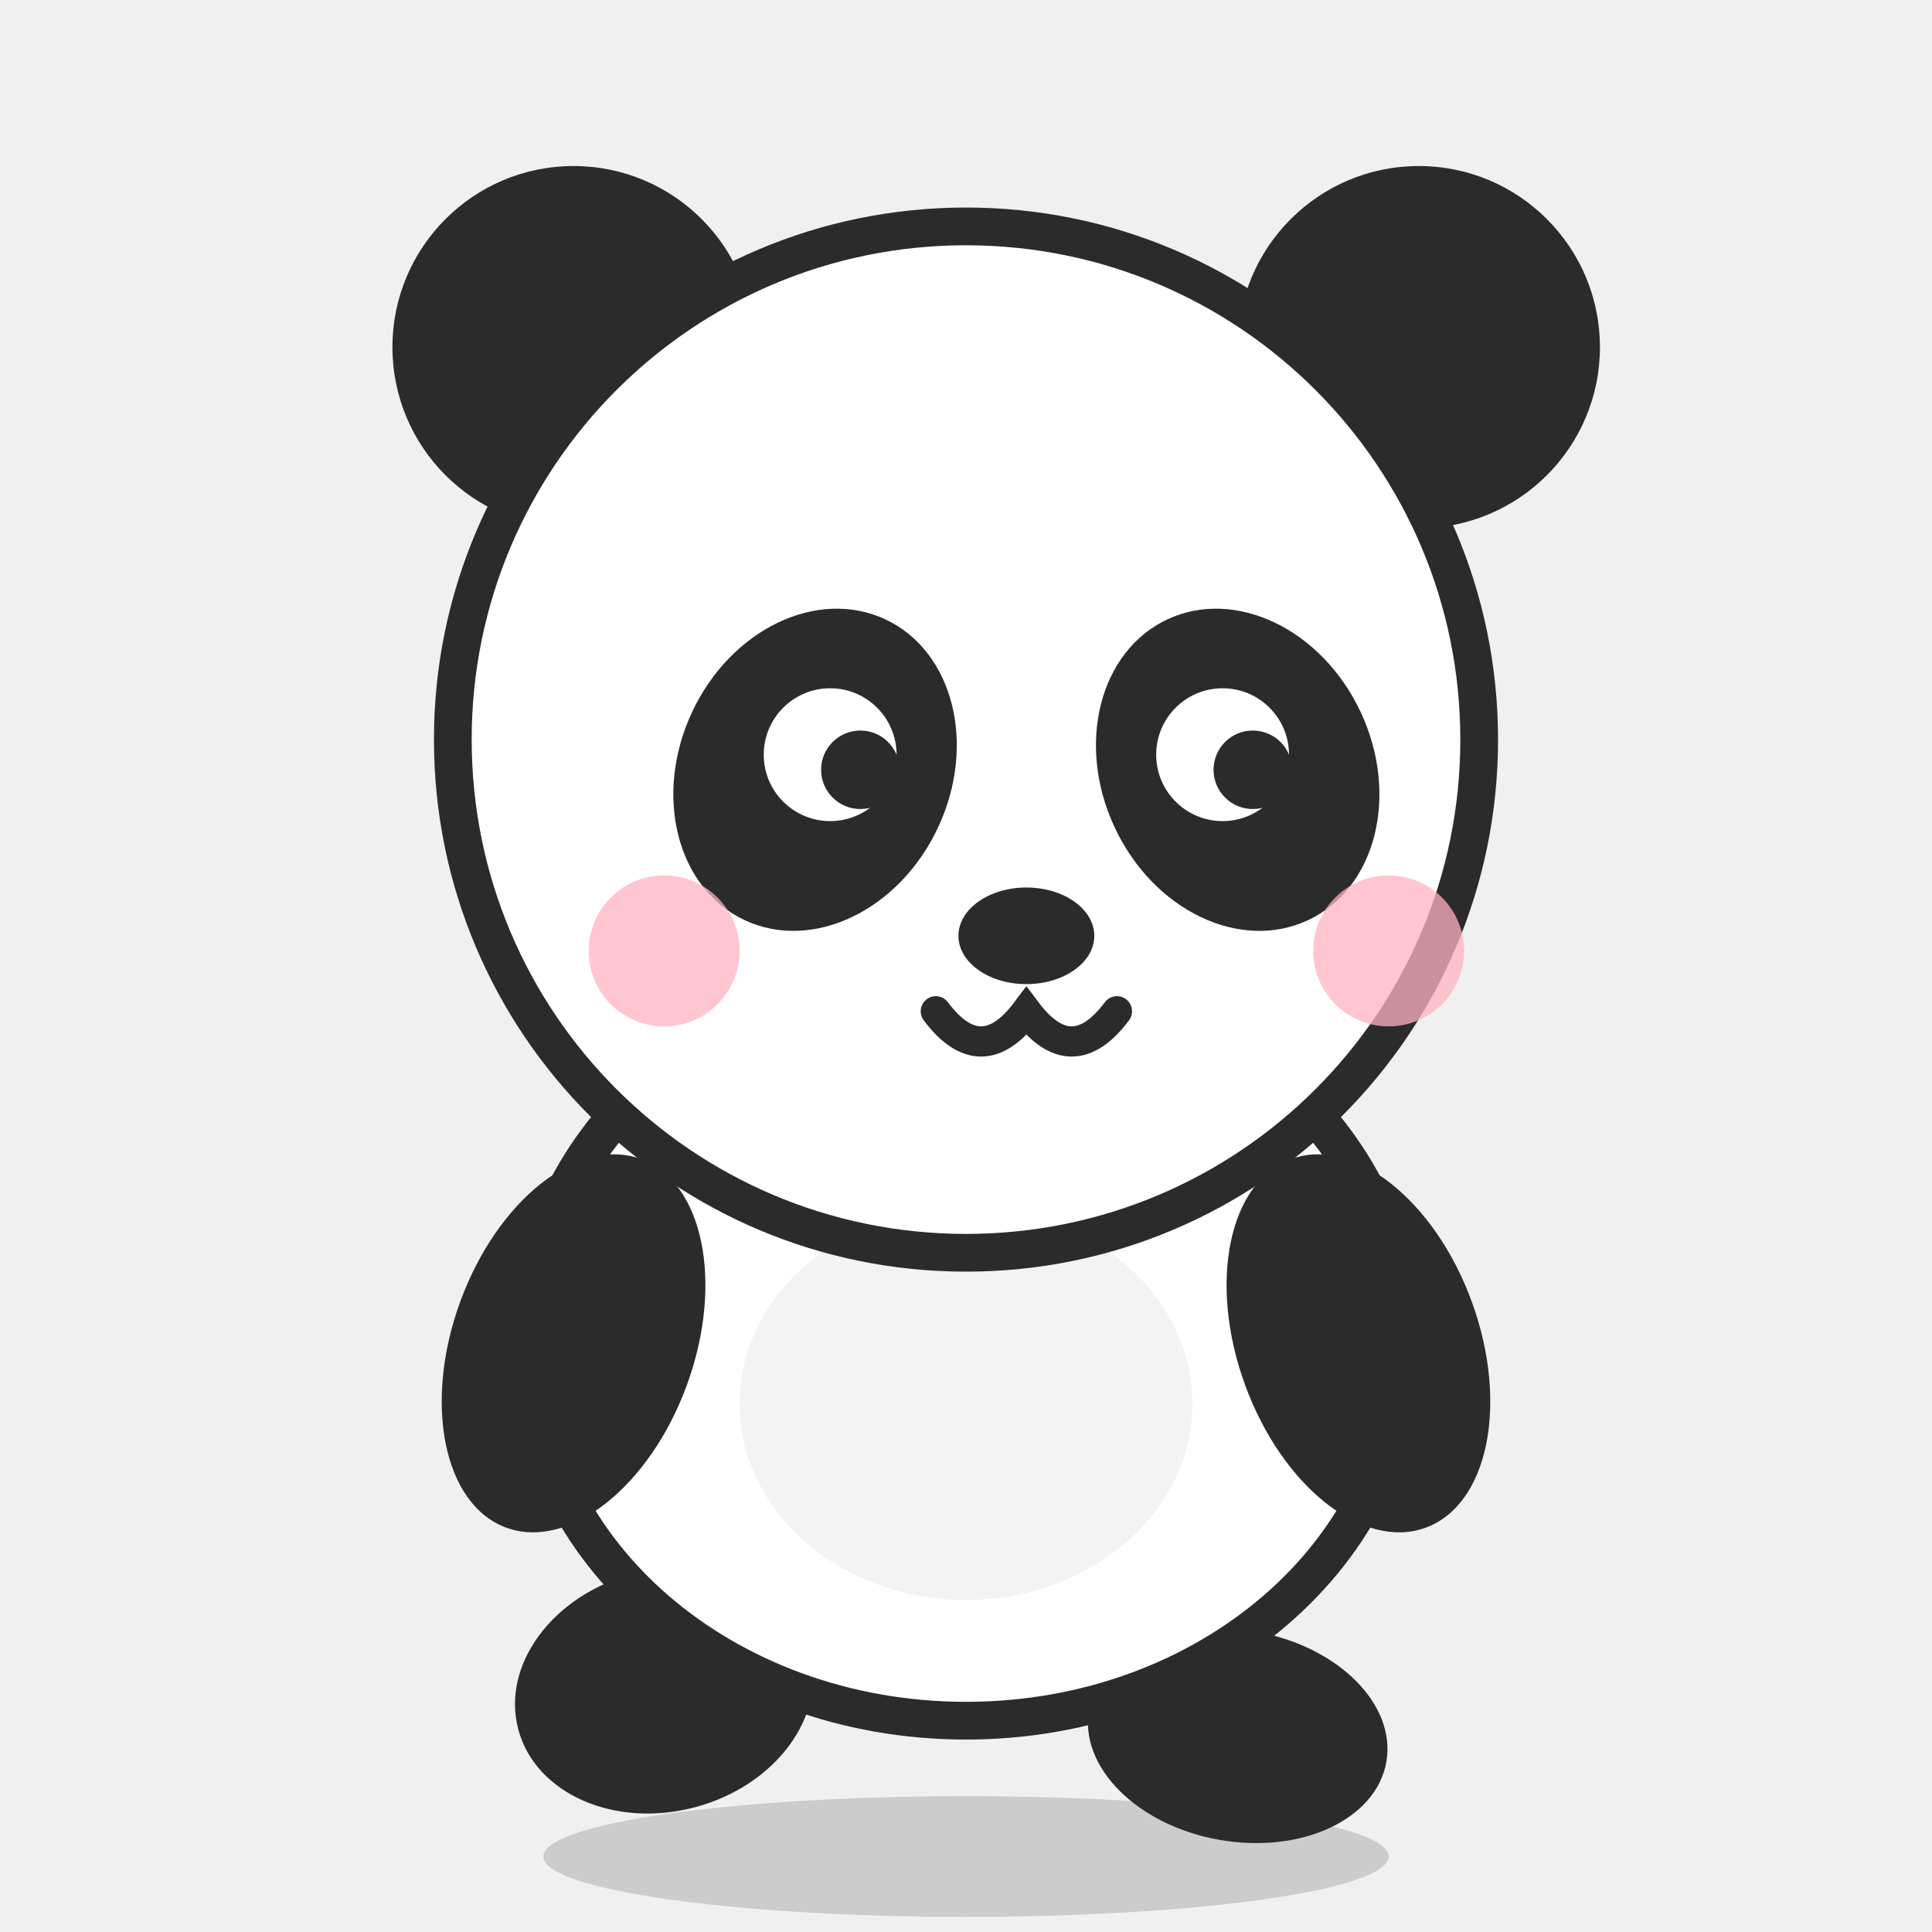
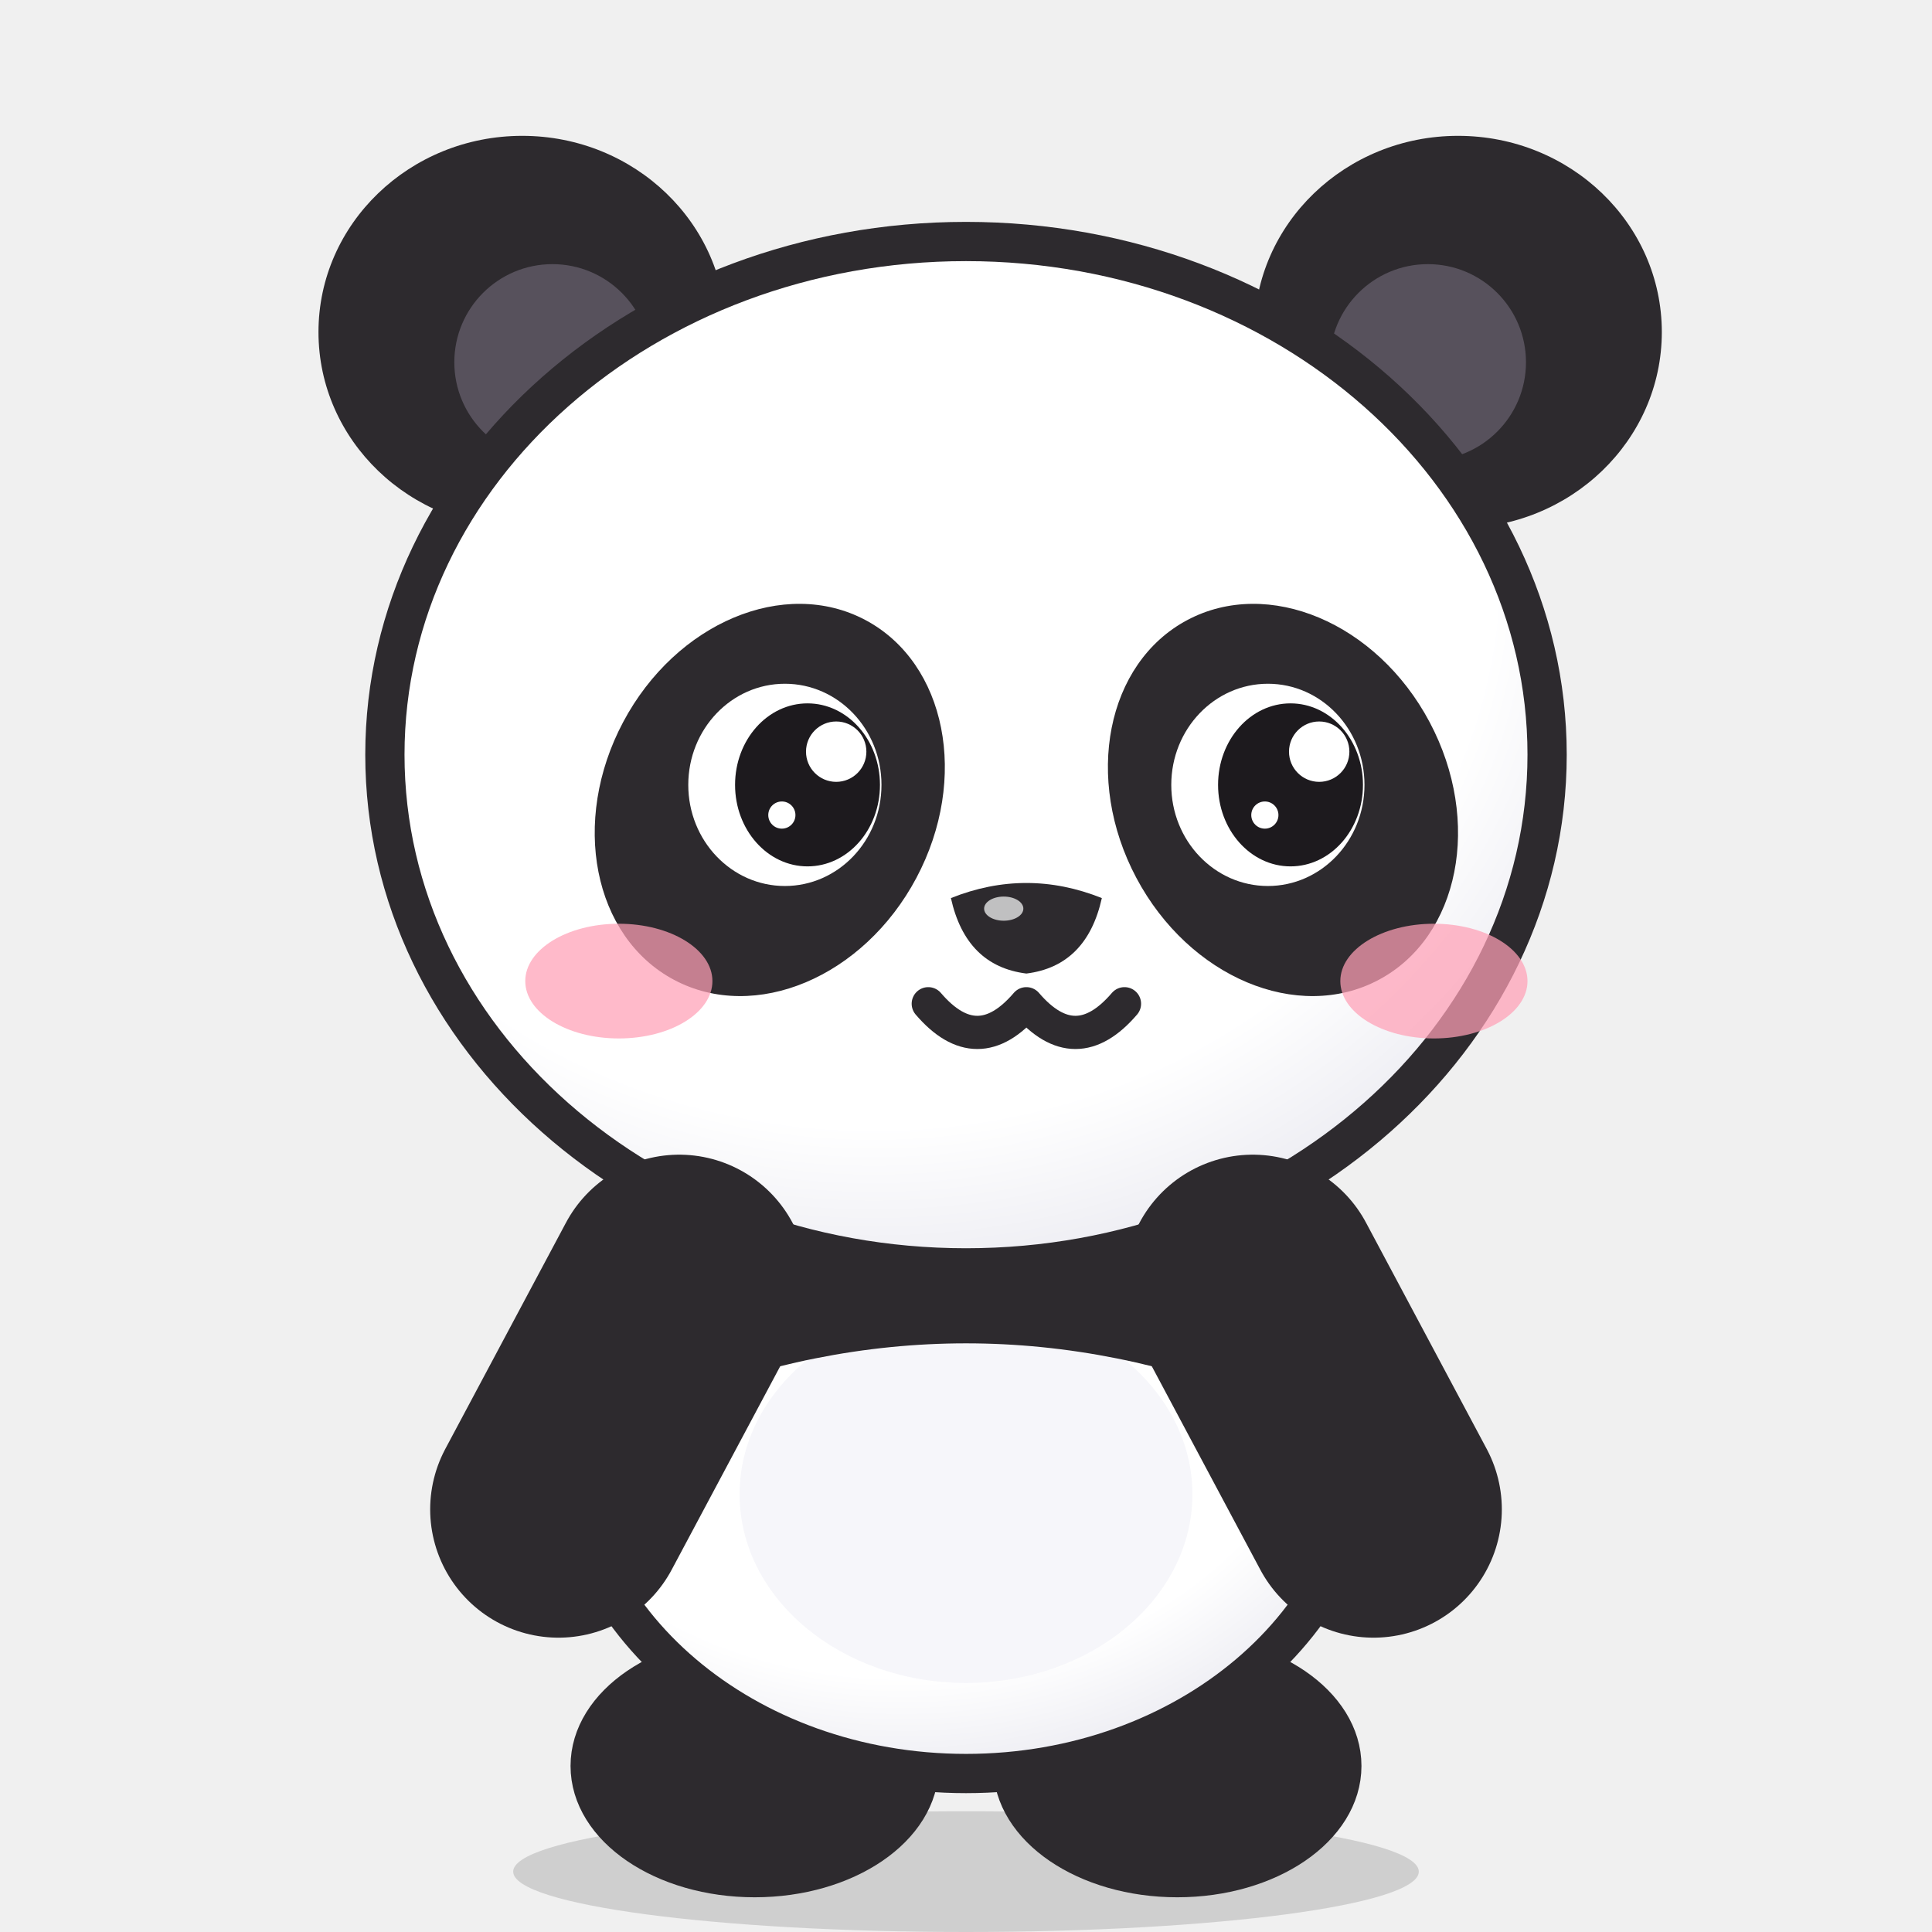
<svg xmlns="http://www.w3.org/2000/svg" viewBox="0 0 128 128" width="128" height="128">
-   <ellipse cx="64" cy="123" rx="28" ry="4" fill="#000" opacity=".15" />
-   <ellipse cx="44" cy="112" rx="10" ry="8" fill="#2b2b2b" transform="rotate(-15 44 112)" />
-   <ellipse cx="82" cy="115" rx="10" ry="7" fill="#2b2b2b" transform="rotate(10 82 115)" />
-   <ellipse cx="64" cy="89" rx="29" ry="25" fill="#ffffff" stroke="#2b2b2b" stroke-width="2.5" />
-   <ellipse cx="64" cy="93" rx="15" ry="13" fill="#f3f3f3" />
-   <circle cx="38" cy="23" r="12" fill="#2b2b2b" />
-   <circle cx="94" cy="23" r="12" fill="#2b2b2b" />
-   <circle cx="64" cy="49" r="34" fill="#ffffff" stroke="#2b2b2b" stroke-width="2.5" />
-   <ellipse cx="54" cy="51" rx="9" ry="11" fill="#2b2b2b" transform="rotate(25 54 51)" />
-   <ellipse cx="82" cy="51" rx="9" ry="11" fill="#2b2b2b" transform="rotate(-25 82 51)" />
-   <circle cx="55" cy="50" r="4.4" fill="#fff" />
-   <circle cx="57" cy="51" r="2.6" fill="#2b2b2b" />
-   <circle cx="81" cy="50" r="4.4" fill="#fff" />
-   <circle cx="83" cy="51" r="2.6" fill="#2b2b2b" />
-   <ellipse cx="68" cy="62" rx="4.5" ry="3.2" fill="#2b2b2b" />
-   <path d="M62 67 q3 4 6 0 q3 4 6 0" fill="none" stroke="#2b2b2b" stroke-width="2" stroke-linecap="round" />
-   <ellipse cx="44" cy="63" rx="5" ry="5" fill="#ffb3c1" opacity=".75" />
-   <ellipse cx="92" cy="63" rx="5" ry="5" fill="#ffb3c1" opacity=".75" />
-   <ellipse cx="38" cy="89" rx="8" ry="13" fill="#2b2b2b" transform="rotate(20 38 89)" />
-   <ellipse cx="90" cy="89" rx="8" ry="13" fill="#2b2b2b" transform="rotate(-20 90 89)" />
+   <defs>
+     <radialGradient id="furpandawalk0" cx="42%" cy="32%" r="75%">
+       <stop offset="0" stop-color="#ffffff" />
+       <stop offset="0.72" stop-color="#ffffff" />
+       <stop offset="1" stop-color="#e6e6ee" />
+     </radialGradient>
+   </defs>
+   <ellipse cx="64" cy="124" rx="30" ry="4" fill="#000" opacity=".14" />
+   <g transform="translate(0 0) scale(1) rotate(0 64 122)">
+     <ellipse cx="50" cy="117" rx="11" ry="7.5" fill="#2d2a2e" stroke="#2d2a2e" stroke-width="2.4" transform="rotate(0 50 117)" />
+     <ellipse cx="78" cy="117" rx="11" ry="7.5" fill="#2d2a2e" stroke="#2d2a2e" stroke-width="2.4" transform="rotate(0 78 117)" />
+     <ellipse cx="64" cy="95" rx="26.5" ry="22.5" fill="url(#furpandawalk0)" stroke="#2d2a2e" stroke-width="2.6" />
+     <ellipse cx="64" cy="99" rx="15" ry="12.5" fill="#f6f6fa" />
+     <path d="M38 83 q26 -12 52 0 q-2 8 -6 10 q-20 -8 -40 0 q-4 -2 -6 -10z" fill="#2d2a2e" />
+     <g transform="rotate(0 38 30)">
+       <ellipse cx="34.6" cy="22" rx="13.5" ry="13" fill="#2d2a2e" />
+       <ellipse cx="36.6" cy="24" rx="6.5" ry="6.5" fill="#57515c" />
+     </g>
+     <g transform="rotate(0 90 30)">
+       <ellipse cx="96.6" cy="22" rx="13.5" ry="13" fill="#2d2a2e" />
+       <ellipse cx="94.6" cy="24" rx="6.5" ry="6.5" fill="#57515c" />
+     </g>
+     <ellipse cx="64" cy="50" rx="38.5" ry="34" fill="url(#furpandawalk0)" stroke="#2d2a2e" stroke-width="2.6" />
+     <ellipse cx="51" cy="53" rx="11" ry="13.5" fill="#2d2a2e" transform="rotate(28 51 53)" />
+     <ellipse cx="85" cy="53" rx="11" ry="13.5" fill="#2d2a2e" transform="rotate(-28 85 53)" />
+     <ellipse cx="52" cy="52" rx="6.4" ry="6.7" fill="#fff" />
+     <ellipse cx="53.5" cy="52" rx="4.8" ry="5.4" fill="#1d1a1e" />
+     <ellipse cx="55.4" cy="49.8" rx="2" ry="2" fill="#fff" />
+     <ellipse cx="51.8" cy="54" rx="0.9" ry="0.9" fill="#fff" />
+     <ellipse cx="84" cy="52" rx="6.4" ry="6.7" fill="#fff" />
+     <ellipse cx="85.5" cy="52" rx="4.8" ry="5.4" fill="#1d1a1e" />
+     <ellipse cx="87.4" cy="49.8" rx="2" ry="2" fill="#fff" />
+     <ellipse cx="83.8" cy="54" rx="0.9" ry="0.9" fill="#fff" />
+     <ellipse cx="41" cy="65" rx="6.2" ry="3.8" fill="#ff9fb6" opacity="0.72" />
+     <ellipse cx="95" cy="65" rx="6.2" ry="3.8" fill="#ff9fb6" opacity="0.72" />
+     <path d="M63 59.5 q5 -2 10 0 q-1 4.5 -5 5 q-4 -0.5 -5 -5z" fill="#2d2a2e" />
+     <ellipse cx="66.5" cy="60.2" rx="1.3" ry="0.8" fill="#fff" opacity=".7" />
+     <path d="M61.5 66.5 q3.25 3.8 6.5 0 q3.25 3.8 6.5 0" fill="none" stroke="#2d2a2e" stroke-width="2.2" stroke-linecap="round" stroke-linejoin="round" />
+     <line x1="45" y1="85" x2="37" y2="100" stroke-linecap="round" stroke="#2d2a2e" stroke-width="17" />
+     <line x1="45" y1="85" x2="37" y2="100" stroke-linecap="round" stroke="#2d2a2e" stroke-width="12" />
+     <line x1="83" y1="85" x2="91" y2="100" stroke-linecap="round" stroke="#2d2a2e" stroke-width="17" />
+     <line x1="83" y1="85" x2="91" y2="100" stroke-linecap="round" stroke="#2d2a2e" stroke-width="12" />
+   </g>
</svg>
